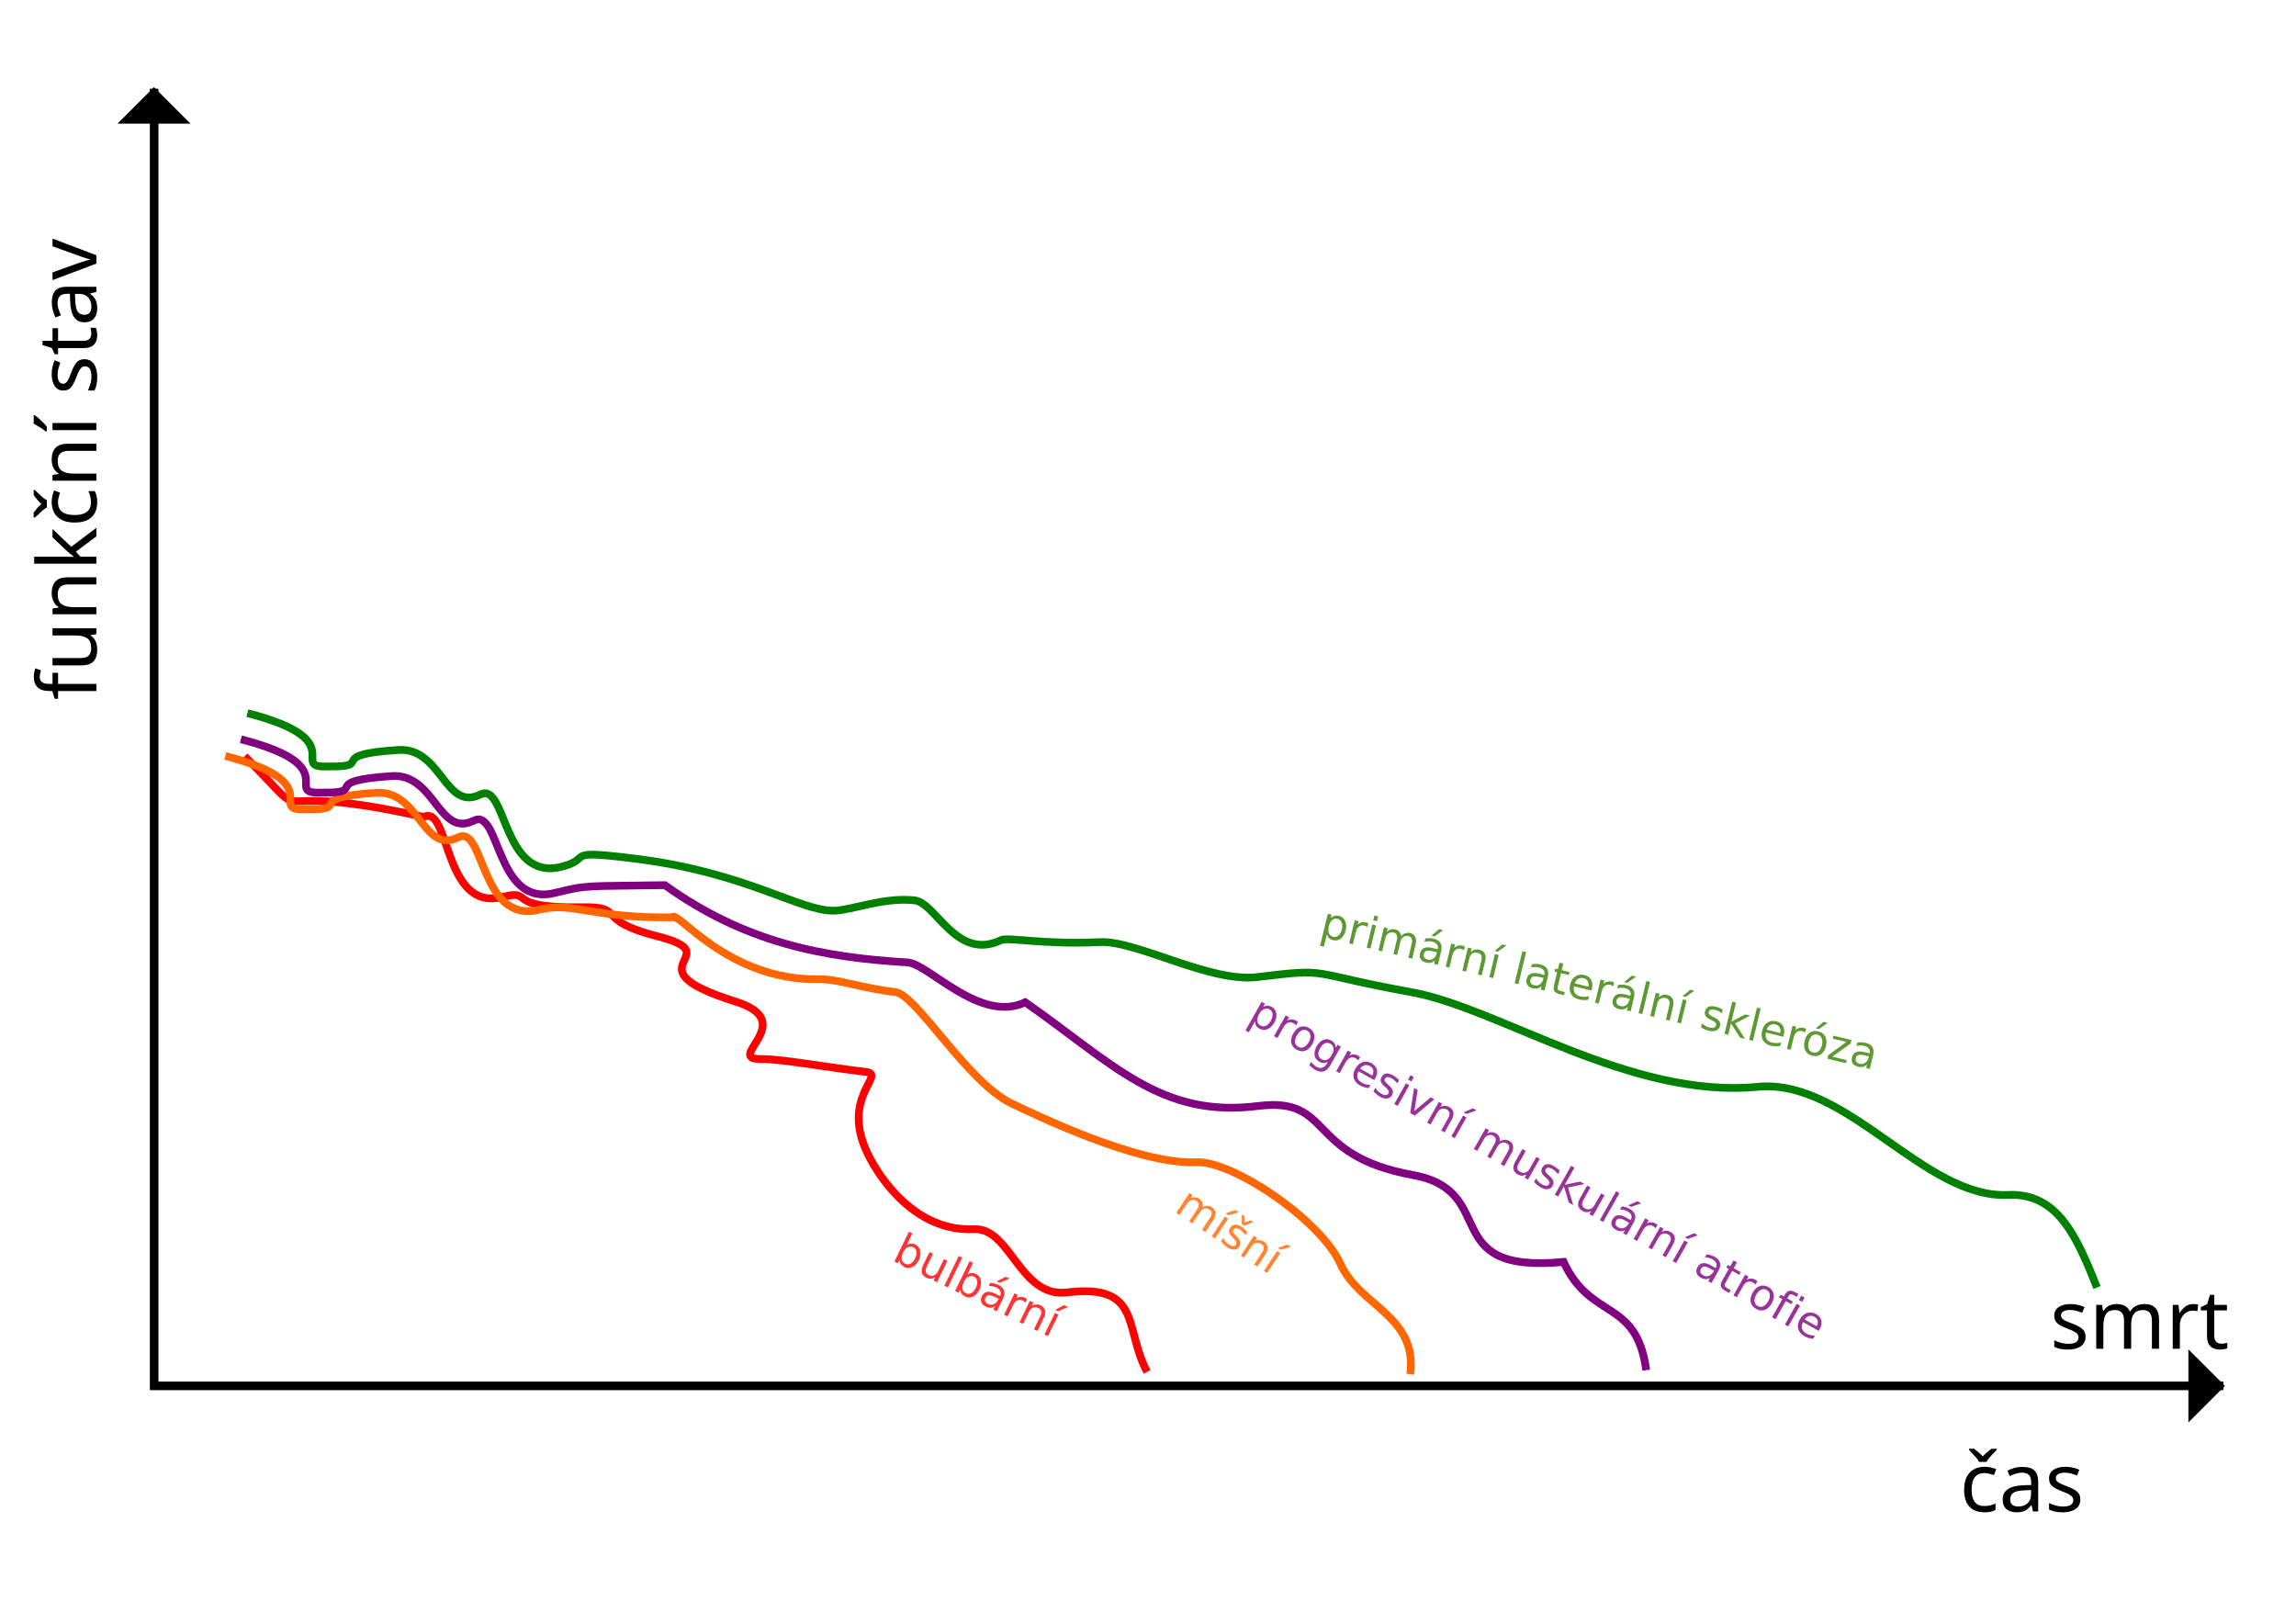
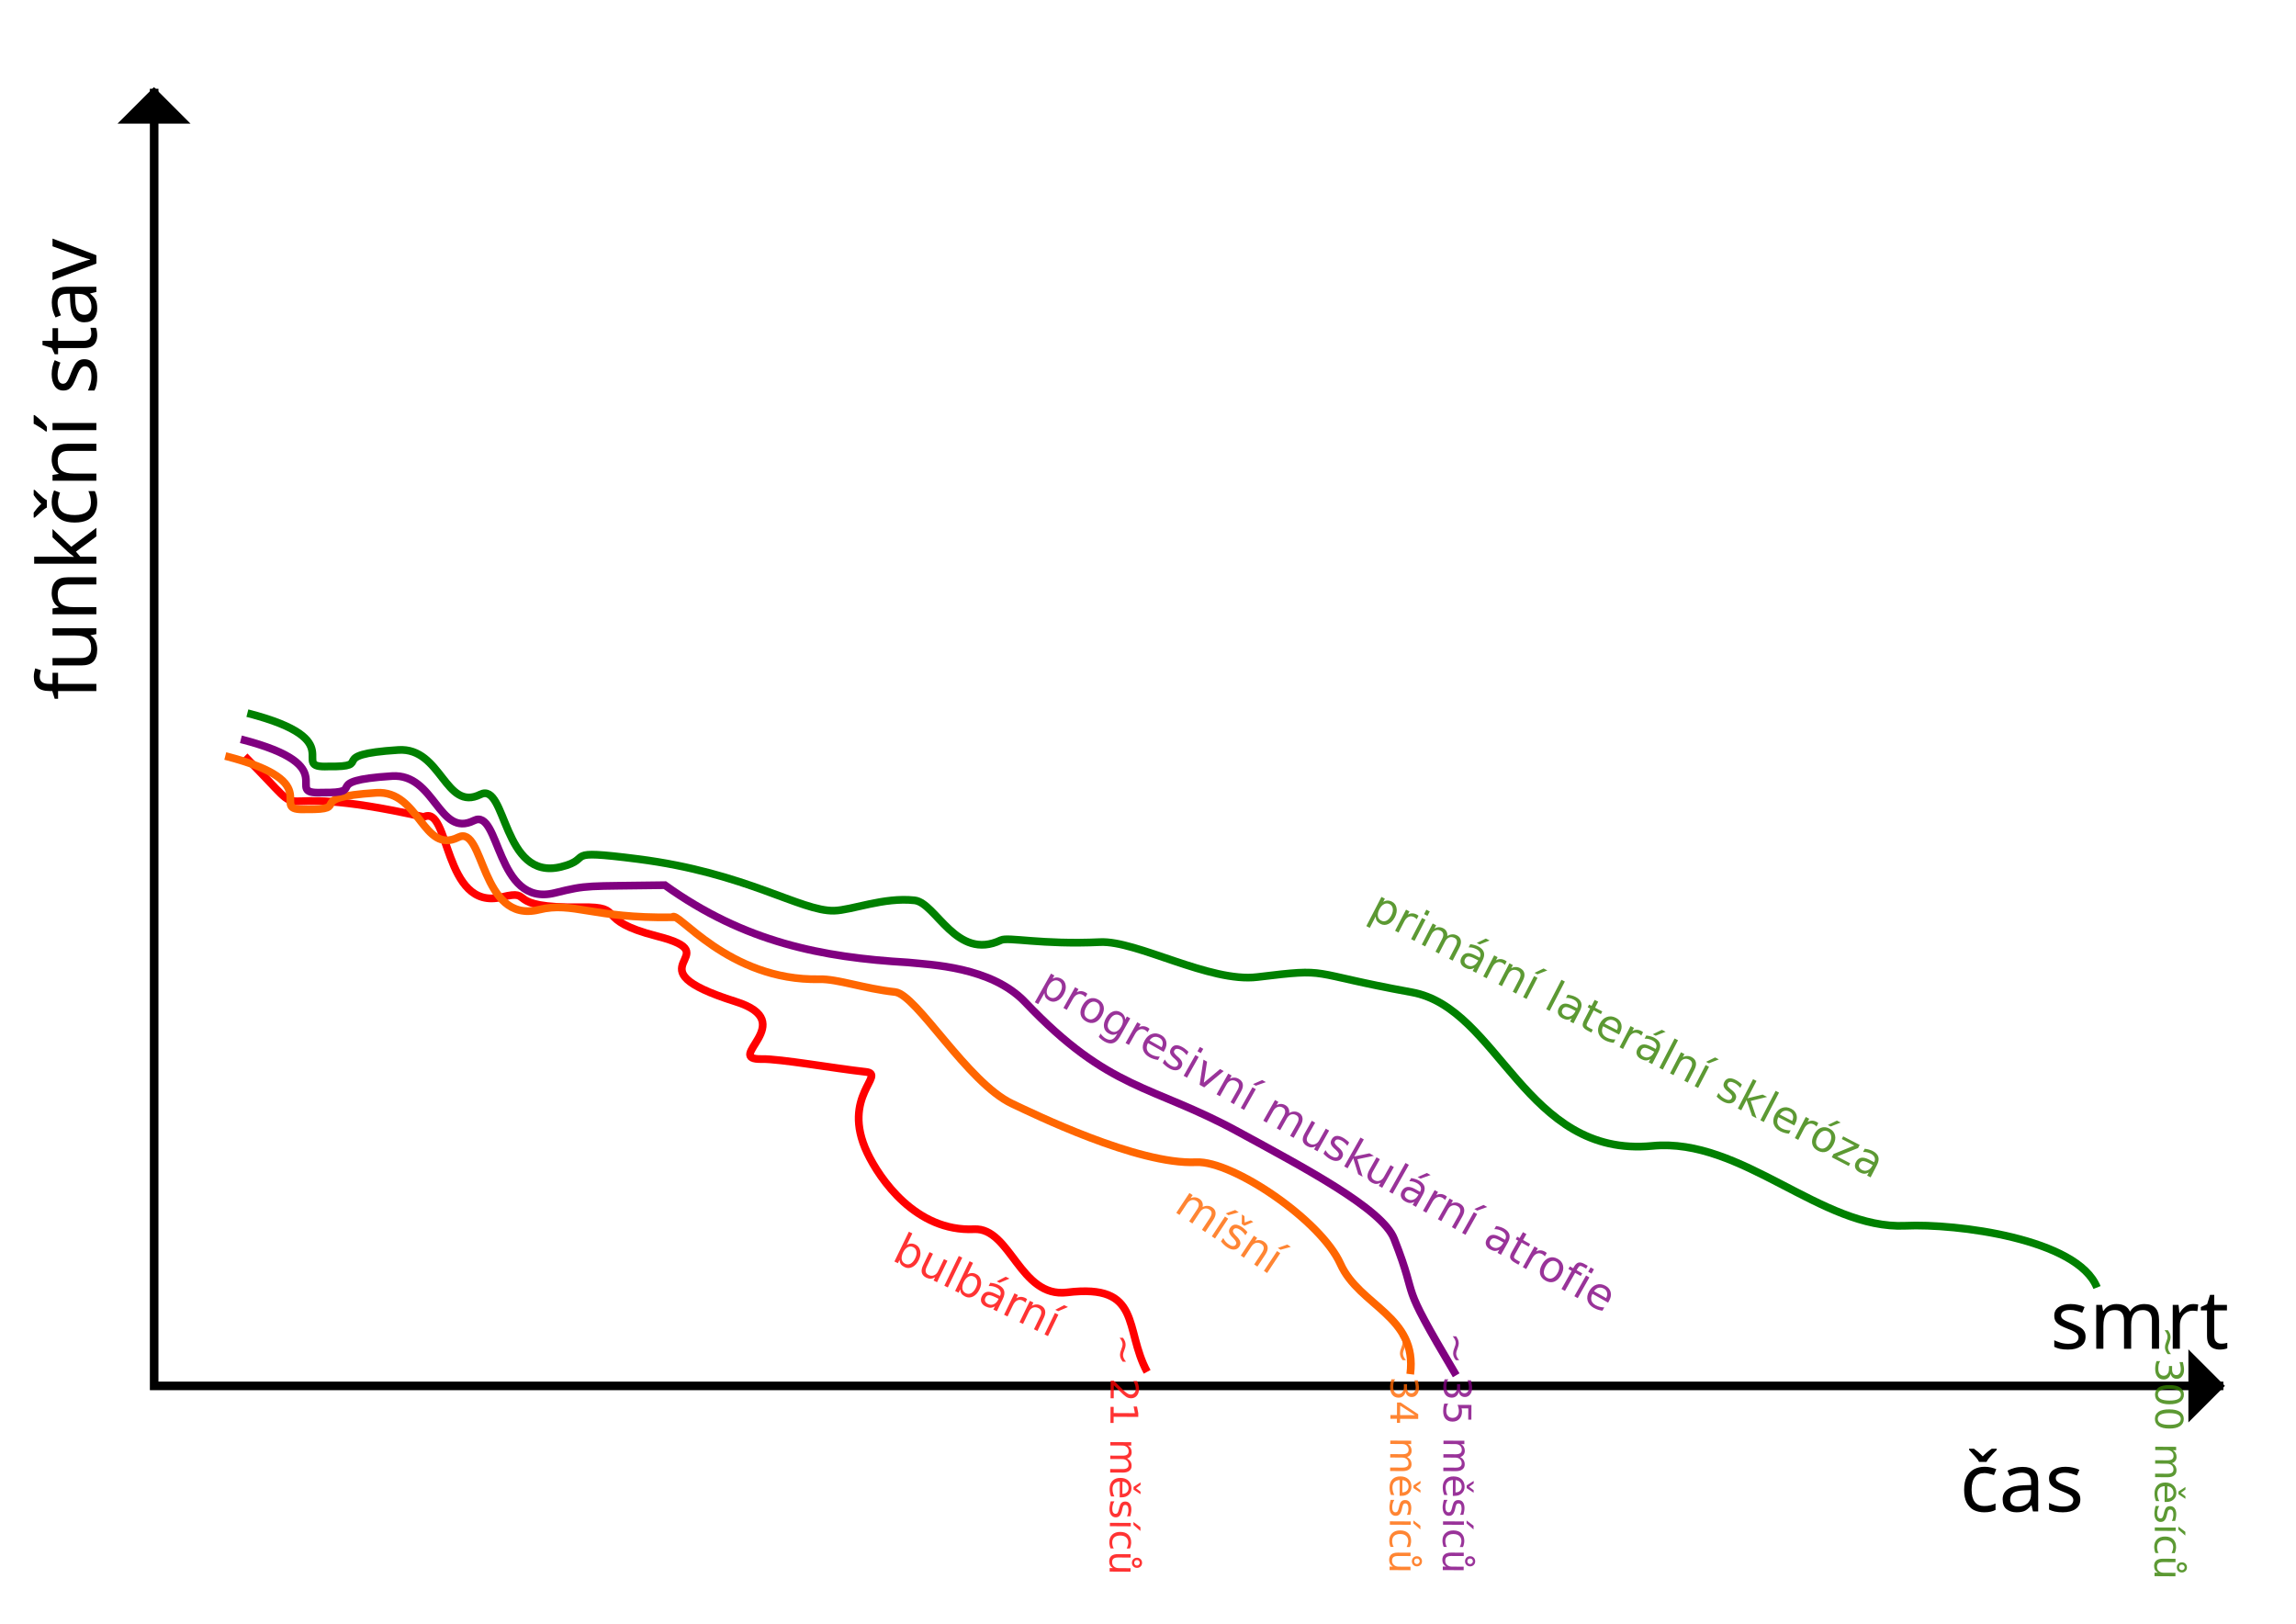
<svg xmlns="http://www.w3.org/2000/svg" width="297mm" height="210mm" viewBox="0 0 297 210" version="1.1" id="svg1" xml:space="preserve">
  <defs id="defs1" />
  <g id="layer1">
    <g id="layer1-3" transform="translate(-4.288079,-81.39861)">
      <path style="fill:none;stroke:#000000;stroke-width:1.109;stroke-miterlimit:4;stroke-dasharray:none" d="M 291.889,260.642 H 24.229 V 92.875" id="rect10" />
      <path style="fill:none;stroke:#ff0000;stroke-width:1;stroke-miterlimit:4;stroke-dasharray:none" d="m 35.939,179.203 c 10.211,10.277 0.017,2.651 23.164,7.859 3.413,-1.697 2.473,12.242 10.116,10.358 4.404,-1.085 -0.091,1.483 10.272,1.316 6.043,-0.097 1.319,1.587 9.827,3.75 9.789,2.489 -4.277,3.922 10.146,8.46 8.451,2.659 -1.793,7.54 3.388,7.427 2.303,-0.05 9.408,1.215 13.414,1.653 2.779,0.304 -3.269,3.146 0.205,10.466 1.597,3.365 6.28,10.239 13.828,9.885 4.735,-0.222 5.884,8.92 12.023,8.175 9.758,-1.183 7.347,4.746 10.356,10.271" id="rect12" />
      <path style="fill:none;stroke:#ff6600;stroke-width:1;stroke-miterlimit:4;stroke-dasharray:none" d="m 33.428,179.175 c 13.74,3.524 5.089,7.137 10.494,6.894 6.191,0.077 -0.657,-1.519 9.049,-2.133 5.584,-0.353 6.023,8.029 10.597,5.755 3.413,-1.697 2.805,11.245 10.448,9.362 4.404,-1.085 6.886,1.15 17.249,0.984 0.535,-1.1 7.163,8.268 19.042,8.009 2.303,-0.05 5.754,1.215 9.76,1.653 2.779,0.304 9.353,11.726 15.155,14.452 2.593,1.219 16.247,7.914 23.794,7.56 4.735,-0.222 16.136,7.515 18.668,13.158 2.45,5.461 10.004,6.739 9.027,14.258" id="rect12-5" />
-       <path style="fill:none;stroke:#800080;stroke-width:1;stroke-miterlimit:4;stroke-dasharray:none" d="m 35.448,177.012 c 13.74,3.524 5.089,7.137 10.494,6.894 6.191,0.077 -0.657,-1.519 9.049,-2.133 5.584,-0.353 6.023,8.029 10.597,5.755 3.413,-1.697 2.805,11.245 10.448,9.362 4.404,-1.085 3.896,-0.843 14.259,-1.01 10.311,7.392 20.308,9.343 31.459,9.995 2.779,0.304 9.364,7.899 15.155,5.15 11.25,7.847 17.525,15.053 30.17,13.409 9.758,-1.183 6.018,6.407 19.99,8.942 11.327,2.056 3.008,12.821 19.48,11.233 3.532,7.659 9.424,4.669 10.687,13.997" id="rect12-5-2" />
-       <path style="fill:none;stroke:#008000;stroke-width:1;stroke-miterlimit:4;stroke-dasharray:none" d="m 36.286,173.633 c 13.74,3.524 5.089,7.137 10.494,6.894 6.191,0.077 -0.657,-1.519 9.049,-2.133 5.584,-0.353 6.023,8.029 10.597,5.755 3.413,-1.697 2.805,11.245 10.448,9.362 4.404,-1.085 -0.341,-2.323 9.94,-1.01 14.077,1.798 21.037,6.774 25.354,6.68 2.303,-0.05 6.418,-1.775 10.424,-1.337 2.779,0.304 5.377,7.899 11.168,5.15 0.932,-0.442 5.284,0.605 12.831,0.251 4.735,-0.222 14.189,5.265 20.329,4.521 9.758,-1.183 6.018,-0.57 19.99,1.966 11.327,2.056 28.257,13.818 44.728,12.229 11.635,-1.122 21.501,14.495 32.428,13.983 6.481,-0.304 8.952,5.631 11.48,11.974" id="rect12-5-2-6" />
+       <path style="fill:none;stroke:#800080;stroke-width:1;stroke-miterlimit:4;stroke-dasharray:none" d="m 35.448,177.012 c 13.74,3.524 5.089,7.137 10.494,6.894 6.191,0.077 -0.657,-1.519 9.049,-2.133 5.584,-0.353 6.023,8.029 10.597,5.755 3.413,-1.697 2.805,11.245 10.448,9.362 4.404,-1.085 3.896,-0.843 14.259,-1.01 10.311,7.392 20.308,9.343 31.459,9.995 2.779,0.304 10.741,0.501 15.155,5.15 10.918,11.501 16.316,10.628 27.512,16.732 8.458,4.611 18.669,9.962 20.202,13.863 3.532,8.988 0.122,4.337 8.029,17.651" id="rect12-5-2" />
+       <path style="fill:none;stroke:#008000;stroke-width:1;stroke-miterlimit:4;stroke-dasharray:none" d="m 36.286,173.633 c 13.74,3.524 5.089,7.137 10.494,6.894 6.191,0.077 -0.657,-1.519 9.049,-2.133 5.584,-0.353 6.023,8.029 10.597,5.755 3.413,-1.697 2.805,11.245 10.448,9.362 4.404,-1.085 -0.341,-2.323 9.94,-1.01 14.077,1.798 21.037,6.774 25.354,6.68 2.303,-0.05 6.418,-1.775 10.424,-1.337 2.779,0.304 5.377,7.899 11.168,5.15 0.932,-0.442 5.284,0.605 12.831,0.251 4.735,-0.222 14.189,5.265 20.329,4.521 9.758,-1.183 6.018,-0.57 19.99,1.966 11.327,2.056 14.636,21.459 31.108,19.87 11.635,-1.122 21.834,10.841 32.76,10.328 6.481,-0.304 22.24,1.644 24.769,7.987" id="rect12-5-2-6" />
      <text xml:space="preserve" style="font-style:normal;font-weight:normal;font-size:10.583px;line-height:1.25;font-family:sans-serif;letter-spacing:0px;word-spacing:0px;fill:#000000;fill-opacity:1;stroke:none;stroke-width:0.265" x="-171.928" y="16.754" id="text859" transform="rotate(-90)">
        <tspan x="-171.928" y="16.754" id="tspan857" style="stroke-width:0.265">
          <tspan x="-171.928" y="16.754" id="tspan855" style="stroke-width:0.265">funkční stav</tspan>
        </tspan>
      </text>
      <text xml:space="preserve" style="font-style:normal;font-weight:normal;font-size:10.583px;line-height:1.25;font-family:sans-serif;letter-spacing:0px;word-spacing:0px;fill:#000000;fill-opacity:1;stroke:none;stroke-width:0.265" x="257.78" y="276.882" id="text890">
        <tspan x="257.78" y="276.882" id="tspan888" style="stroke-width:0.265">
          <tspan x="257.78" y="276.882" id="tspan886" style="stroke-width:0.265">čas</tspan>
        </tspan>
      </text>
      <text xml:space="preserve" style="font-style:normal;font-weight:normal;font-size:10.583px;line-height:1.25;font-family:sans-serif;letter-spacing:0px;word-spacing:0px;fill:#000000;fill-opacity:1;stroke:none;stroke-width:0.265" x="269.474" y="255.838" id="text884">
        <tspan x="269.474" y="255.838" id="tspan882" style="stroke-width:0.265">
          <tspan x="269.474" y="255.838" id="tspan880" style="stroke-width:0.265">smrt</tspan>
        </tspan>
      </text>
      <path style="fill:#000000;stroke:#000000;stroke-width:0.287;stroke-miterlimit:4;stroke-dasharray:none" d="m 28.589,97.247 h -8.755 l 4.377,-4.377 z" id="rect850" />
      <path id="path853" d="m 287.512,265.019 v -8.755 l 4.377,4.377 z" style="fill:#000000;stroke:#000000;stroke-width:0.287;stroke-miterlimit:4;stroke-dasharray:none" />
      <text xml:space="preserve" style="font-size:5.644px;line-height:0;font-family:'DejaVu Sans';-inkscape-font-specification:'DejaVu Sans';text-align:center;writing-mode:lr-tb;direction:ltr;text-anchor:middle;opacity:0.8;fill:none;stroke:#ff6600;stroke-width:0.579" x="232.086" y="167.577" id="text1" transform="rotate(25.90062)">
        <tspan id="tspan1" style="font-size:5.644px;fill:#ff0000;fill-opacity:1;stroke:none;stroke-width:0.579" x="232.086" y="167.577">bulbární</tspan>
      </text>
+       <text xml:space="preserve" style="font-size:4.939px;line-height:0;font-family:'DejaVu Sans';-inkscape-font-specification:'DejaVu Sans';text-align:center;writing-mode:lr-tb;direction:ltr;text-anchor:middle;opacity:0.8;fill:none;stroke:#ff6600;stroke-width:0.579" x="274.184" y="-149.372" id="text1-3" transform="rotate(90.31136)">
+         <tspan id="tspan1-5" style="font-size:4.939px;fill:#ff0000;fill-opacity:1;stroke:none;stroke-width:0.579" x="274.184" y="-149.372">~ 21 měsíců</tspan>
+       </text>
+       <text xml:space="preserve" style="font-size:4.939px;line-height:0;font-family:'DejaVu Sans';-inkscape-font-specification:'DejaVu Sans';text-align:center;writing-mode:lr-tb;direction:ltr;text-anchor:middle;opacity:0.8;fill:none;stroke:#ff6600;stroke-width:0.579" x="273.796" y="-185.583" id="text1-3-2" transform="rotate(90.31136)">
+         <tspan id="tspan1-5-7" style="font-size:4.939px;fill:#ff6600;fill-opacity:1;stroke:none;stroke-width:0.579" x="273.796" y="-185.583">~ 34 měsíců</tspan>
+       </text>
+       <text xml:space="preserve" style="font-size:4.939px;line-height:0;font-family:'DejaVu Sans';-inkscape-font-specification:'DejaVu Sans';text-align:center;writing-mode:lr-tb;direction:ltr;text-anchor:middle;opacity:0.8;fill:#800080;stroke:#ff6600;stroke-width:0.579" x="273.758" y="-192.462" id="text1-3-2-0" transform="rotate(90.31136)">
+         <tspan id="tspan1-5-7-6" style="font-size:4.939px;fill:#800080;fill-opacity:1;stroke:none;stroke-width:0.579" x="273.758" y="-192.462">~ 35 měsíců</tspan>
+       </text>
+       <text xml:space="preserve" style="font-size:4.939px;line-height:0;font-family:'DejaVu Sans';-inkscape-font-specification:'DejaVu Sans';text-align:center;writing-mode:lr-tb;direction:ltr;text-anchor:middle;opacity:0.8;fill:#338000;stroke:#ff6600;stroke-width:0.579" x="273.259" y="-284.535" id="text1-3-2-0-7" transform="rotate(90.31136)">
+         <tspan id="tspan1-5-7-6-9" style="font-size:4.939px;fill:#338000;fill-opacity:1;stroke:none;stroke-width:0.579" x="273.259" y="-284.535">~300 měsíců</tspan>
+       </text>
      <text xml:space="preserve" style="font-size:5.644px;line-height:0;font-family:'DejaVu Sans';-inkscape-font-specification:'DejaVu Sans';text-align:center;writing-mode:lr-tb;direction:ltr;text-anchor:middle;opacity:0.8;fill:#ff0000;fill-opacity:1;stroke:none;stroke-width:0.579" x="275.377" y="112.148" id="text2" transform="rotate(33.53963)">
        <tspan id="tspan2" style="fill:#ff6600;stroke-width:0.579" x="275.377" y="112.148">míšní</tspan>
      </text>
-       <text xml:space="preserve" style="font-size:5.644px;line-height:0;font-family:'DejaVu Sans';-inkscape-font-specification:'DejaVu Sans';text-align:center;writing-mode:lr-tb;direction:ltr;text-anchor:middle;opacity:0.8;fill:#ff6600;fill-opacity:1;stroke:none;stroke-width:0.579" x="297.54" y="104.538" id="text3" transform="rotate(29.42865)">
-         <tspan id="tspan3" style="fill:#800080;stroke-width:0.579" x="297.54" y="104.538">progresivní muskulární atrofie</tspan>
+       <text xml:space="preserve" style="font-size:5.644px;line-height:0;font-family:'DejaVu Sans';-inkscape-font-specification:'DejaVu Sans';text-align:center;writing-mode:lr-tb;direction:ltr;text-anchor:middle;opacity:0.8;fill:#ff6600;fill-opacity:1;stroke:none;stroke-width:0.579" x="272.017" y="114.741" id="text3" transform="rotate(29.42865)">
+         <tspan id="tspan3" style="fill:#800080;stroke-width:0.579" x="272.017" y="114.741">progresivní muskulární atrofie</tspan>
      </text>
-       <text xml:space="preserve" style="font-size:5.644px;line-height:0;font-family:'DejaVu Sans';-inkscape-font-specification:'DejaVu Sans';text-align:center;writing-mode:lr-tb;direction:ltr;text-anchor:middle;opacity:0.8;fill:#338000;fill-opacity:1;stroke:none;stroke-width:0.579" x="260.625" y="155.855" id="text4" transform="rotate(13.55079)">
-         <tspan id="tspan4" style="fill:#338000;stroke-width:0.579" x="260.625" y="155.855">primární laterální skleróza</tspan>
+       <text xml:space="preserve" style="font-size:5.644px;line-height:0;font-family:'DejaVu Sans';-inkscape-font-specification:'DejaVu Sans';text-align:center;writing-mode:lr-tb;direction:ltr;text-anchor:middle;opacity:0.8;fill:#338000;fill-opacity:1;stroke:none;stroke-width:0.579" x="296.027" y="94.088" id="text4" transform="rotate(27.4073)">
+         <tspan id="tspan4" style="fill:#338000;stroke-width:0.579" x="296.027" y="94.088">primární laterální skleróza</tspan>
      </text>
    </g>
  </g>
</svg>
